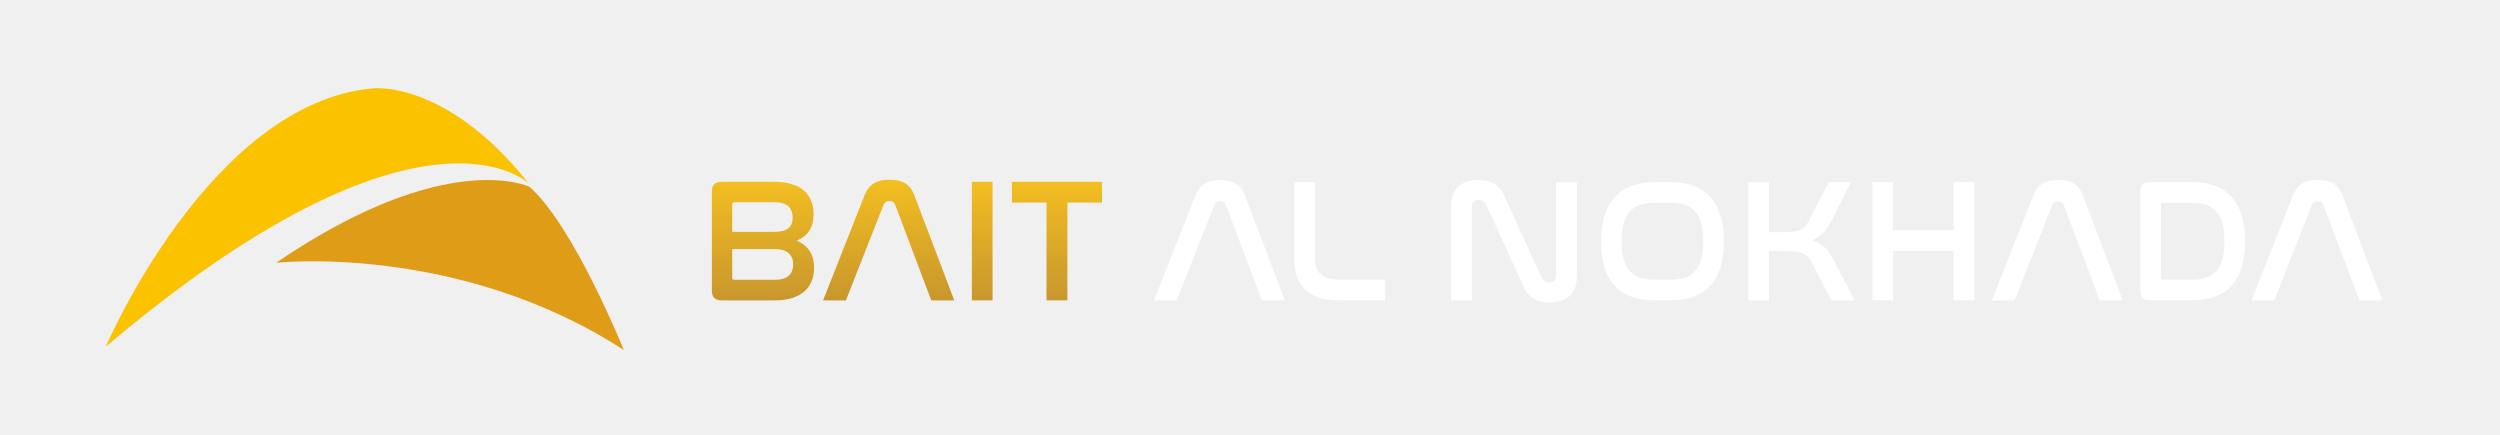
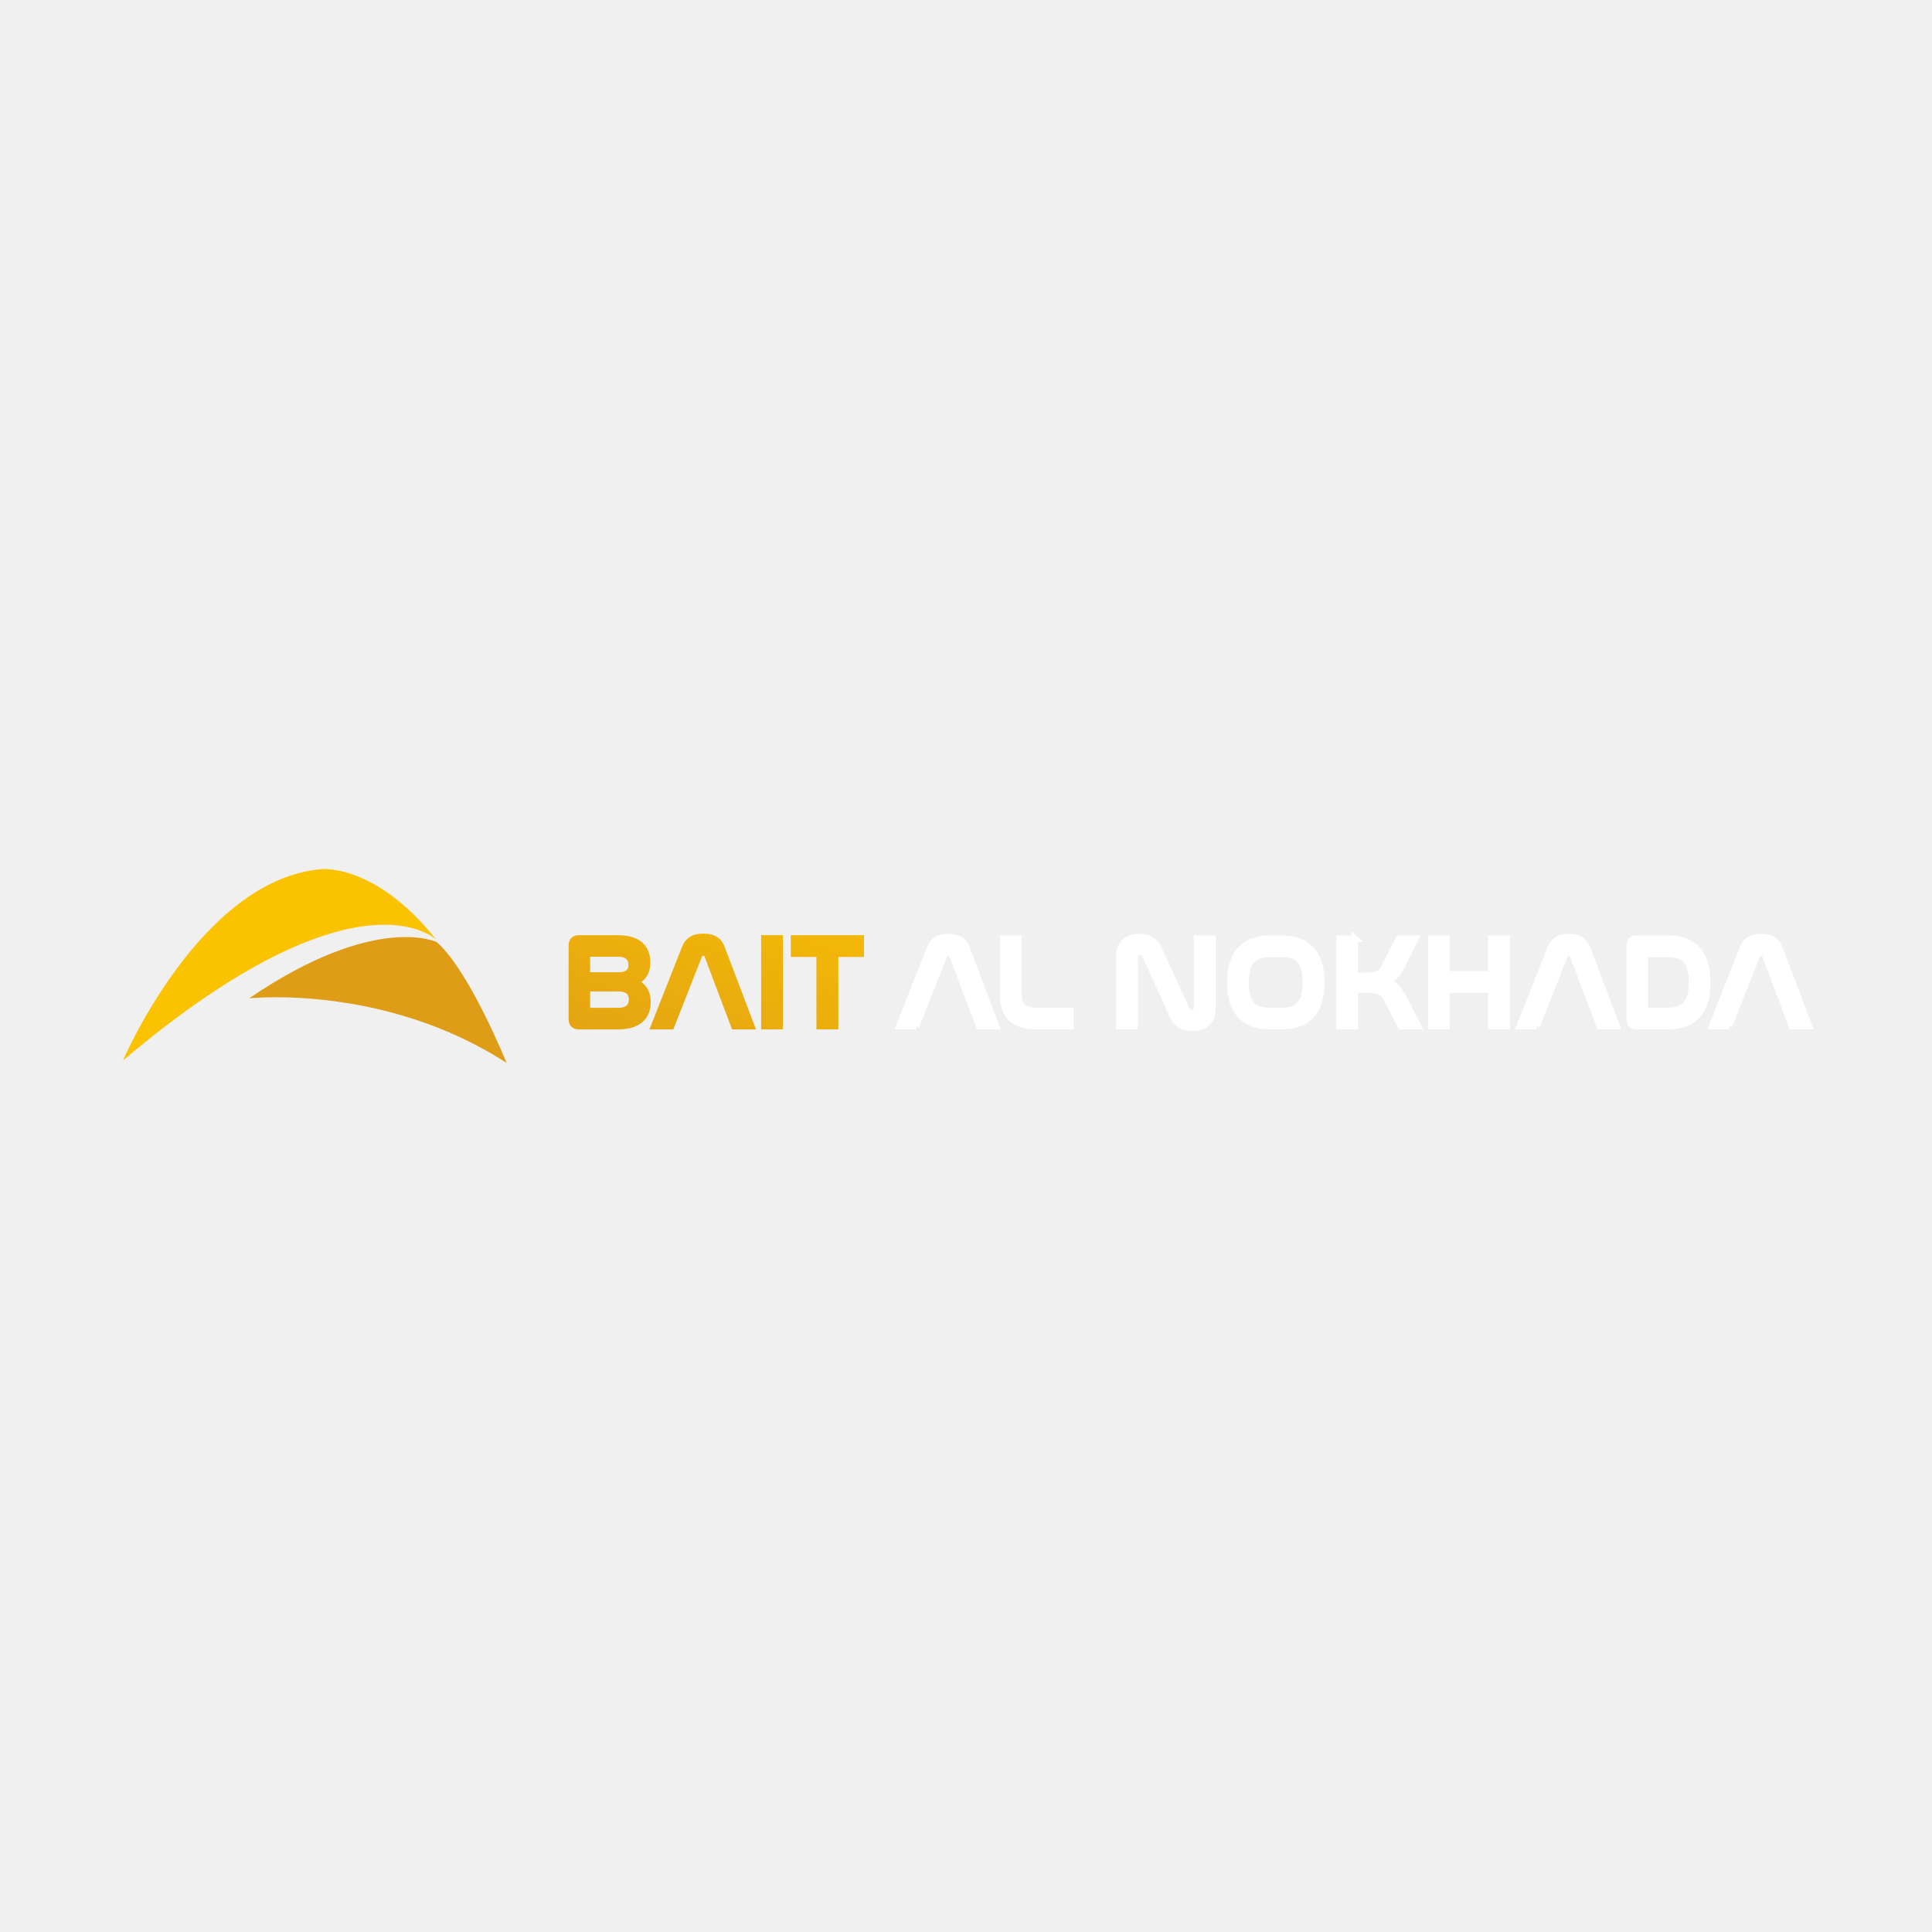
- <svg xmlns="http://www.w3.org/2000/svg" xmlns:xlink="http://www.w3.org/1999/xlink" id="Layer_1" version="1.1" viewBox="350 440 1150 200">
+ <svg xmlns="http://www.w3.org/2000/svg" xmlns:xlink="http://www.w3.org/1999/xlink" id="Layer_1" version="1.1" viewBox="0 0 1200 1200">
  <defs>
    <style>
- 
      .st0 {
- 
        fill: url(#linear-gradient2);
- 
      }

- 
- 
      .st1 {
- 
        fill: #df9d17;
- 
      }

- 
- 
      .st2 {
- 
-         fill: url(#linear-gradient1);
- 
+         fill: #fff;
      }

- 
- 
      .st3 {
- 
-         fill: #ffffff;
- 
+         fill: url(#linear-gradient1);
      }

- 
- 
      .st4 {
- 
-         fill: #fbc200;
- 
+         fill: #231f20;
      }

- 
- 
      .st5 {
- 
-         fill: url(#linear-gradient3);
- 
+         fill: #fbc200;
      }

- 
- 
      .st6 {
- 
-         fill: url(#linear-gradient);
- 
+         fill: none;
+         stroke: #fff;
+         stroke-miterlimit: 10;
+         stroke-width: 4px;
      }

+       .st7 {
+         fill: url(#linear-gradient7);
+       }
+ 
+       .st8 {
+         fill: url(#linear-gradient4);
+       }
+ 
+       .st9 {
+         fill: url(#linear-gradient5);
+       }
+ 
+       .st10 {
+         fill: url(#linear-gradient3);
+       }
+ 
+       .st11 {
+         fill: url(#linear-gradient6);
+       }
+ 
+       .st12 {
+         fill: url(#linear-gradient);
+       }
    </style>
-     <linearGradient id="linear-gradient" x1="700.97" y1="524.11" x2="700.97" y2="584.44" gradientUnits="userSpaceOnUse">
-       <stop offset="0" stop-color="#f3be21" />
-       <stop offset=".25" stop-color="#e6b224" />
-       <stop offset="1" stop-color="#c3922e" />
+     <linearGradient id="linear-gradient" x1="425.46" y1="478.72" x2="350.59" y2="682.13" gradientUnits="userSpaceOnUse">
+       <stop offset="0" stop-color="#fbc200" />
+       <stop offset="1" stop-color="#df9d17" />
    </linearGradient>
-     <linearGradient id="linear-gradient1" x1="758.78" y1="524.11" x2="758.78" y2="584.44" xlink:href="#linear-gradient" />
-     <linearGradient id="linear-gradient2" x1="801.81" y1="524.11" x2="801.81" y2="584.44" xlink:href="#linear-gradient" />
-     <linearGradient id="linear-gradient3" x1="836.19" y1="524.11" x2="836.19" y2="584.44" xlink:href="#linear-gradient" />
+     <linearGradient id="linear-gradient1" x1="425.47" y1="478.73" x2="350.6" y2="682.14" xlink:href="#linear-gradient" />
+     <linearGradient id="linear-gradient2" x1="486.61" y1="501.23" x2="411.74" y2="704.64" gradientUnits="userSpaceOnUse">
+       <stop offset="0" stop-color="#fbc200" />
+       <stop offset="1" stop-color="#df9d17" />
+     </linearGradient>
+     <linearGradient id="linear-gradient3" x1="487.24" y1="501.46" x2="412.37" y2="704.87" xlink:href="#linear-gradient" />
+     <linearGradient id="linear-gradient4" x1="515.67" y1="511.92" x2="440.79" y2="715.33" xlink:href="#linear-gradient" />
+     <linearGradient id="linear-gradient5" x1="515.67" y1="511.92" x2="440.79" y2="715.33" xlink:href="#linear-gradient" />
+     <linearGradient id="linear-gradient6" x1="538.93" y1="520.5" x2="464.06" y2="723.91" xlink:href="#linear-gradient" />
+     <linearGradient id="linear-gradient7" x1="538.94" y1="520.49" x2="464.06" y2="723.9" xlink:href="#linear-gradient" />
  </defs>
-   <path class="st4" d="M398.67,599.44s47.98-112.28,123.05-118.81c0,0,33.62-3.92,71.48,43.74,0,0-48.96-47.98-194.54,75.07Z" />
-   <path class="st1" d="M636.95,601s-23.17-57.45-43.41-75.07c0,0-37.86-18.6-116.53,34.93,0,0,83.89-9.14,159.94,40.15Z" />
+   <path class="st5" d="M76.38,658.67s47.98-112.28,123.05-118.81c0,0,33.62-3.92,71.48,43.74,0,0-48.96-47.98-194.54,75.07Z" />
+   <path class="st1" d="M314.66,660.22s-23.17-57.45-43.41-75.07c0,0-37.86-18.6-116.53,34.93,0,0,83.89-9.14,159.94,40.15Z" />
  <g>
    <g>
-       <path class="st3" d="M891.31,578.17h-10.48l19.1-48.36c2.02-5.08,5.72-7.01,11.44-7.01s9.35,1.93,11.28,7.01l18.38,48.36h-10.56l-16.52-43.76c-.48-1.29-1.37-1.85-2.66-1.85s-2.18.56-2.74,1.85l-17.25,43.76Z" />
-       <path class="st3" d="M954.9,523.76v35.54c0,5.24,2.58,9.35,11.12,9.35h21.12v9.51h-21.68c-14.43,0-20.07-7.9-20.07-18.78v-35.62h9.51Z" />
-       <path class="st3" d="M1027.04,578.17h-9.51v-43.52c0-7.09,4.03-11.85,12.49-11.85,7.58,0,10.96,3.87,13.22,10.07l15.88,34.74c.64,1.29,1.69,2.26,3.46,2.26,2.02,0,3.22-1.21,3.22-3.06v-43.04h9.59v43.44c0,7.17-4.11,11.93-12.49,11.93-7.58,0-11.04-3.87-13.3-10.07l-15.88-34.74c-.72-1.61-1.69-2.34-3.38-2.34-2.18,0-3.3,1.21-3.3,3.14v43.04Z" />
-       <path class="st3" d="M1118.44,523.76c15.8,0,24.58,9.03,24.58,27.32s-8.7,27.08-24.58,27.08h-7.42c-15.88,0-24.58-8.87-24.58-27.08s8.79-27.32,24.58-27.32h7.42ZM1111.02,533.27c-10.48,0-15.07,5.32-15.07,17.81s4.51,17.57,15.07,17.57h7.42c10.48,0,14.99-5.16,14.99-17.65s-4.51-17.73-14.99-17.73h-7.42Z" />
-       <path class="st3" d="M1163.74,523.76v23.05h5.24c9.35,0,10.88-.81,13.94-6.77l8.3-16.28h10.24l-8.54,16.93c-2.42,4.84-5,7.98-9.43,9.91,5.08,1.37,7.58,4.19,10.8,10.48l8.79,17.09h-10.64l-8.3-16.12c-2.98-5.8-4.92-6.61-15.15-6.61h-5.24v22.73h-9.51v-54.4h9.51Z" />
-       <path class="st3" d="M1220.8,523.76v22.16h27.81v-22.16h9.59v54.4h-9.59v-22.73h-27.81v22.73h-9.51v-54.4h9.51Z" />
-       <path class="st3" d="M1276.74,578.17h-10.48l19.1-48.36c2.01-5.08,5.72-7.01,11.44-7.01s9.35,1.93,11.28,7.01l18.38,48.36h-10.56l-16.52-43.76c-.48-1.29-1.37-1.85-2.66-1.85s-2.18.56-2.74,1.85l-17.25,43.76Z" />
-       <path class="st3" d="M1358.22,523.76c15.88,0,24.5,8.87,24.5,27.24s-8.54,27.16-24.5,27.16h-19.18c-3.06,0-4.51-1.45-4.51-4.43v-45.54c0-2.98,1.45-4.43,4.51-4.43h19.18ZM1344.04,567.69c0,.73.32.97,1.05.97h13.14c10.56,0,14.99-5.24,14.99-17.73s-4.43-17.65-14.99-17.65h-13.14c-.73,0-1.05.24-1.05.97v33.45Z" />
-       <path class="st3" d="M1396.18,578.17h-10.48l19.1-48.36c2.01-5.08,5.72-7.01,11.44-7.01s9.35,1.93,11.28,7.01l18.38,48.36h-10.56l-16.52-43.76c-.48-1.29-1.37-1.85-2.66-1.85s-2.18.56-2.74,1.85l-17.25,43.76Z" />
+       <path class="st4" d="M569.02,637.39h-10.48l19.1-48.36c2.02-5.08,5.72-7.01,11.44-7.01s9.35,1.93,11.28,7.01l18.38,48.36h-10.56l-16.52-43.76c-.48-1.29-1.37-1.85-2.66-1.85s-2.18.56-2.74,1.85l-17.25,43.76Z" />
+       <path class="st4" d="M632.61,582.99v35.54c0,5.24,2.58,9.35,11.12,9.35h21.12v9.51h-21.68c-14.43,0-20.07-7.9-20.07-18.78v-35.62h9.51Z" />
+       <path class="st4" d="M704.75,637.39h-9.51v-43.52c0-7.09,4.03-11.85,12.49-11.85,7.58,0,10.96,3.87,13.22,10.07l15.88,34.74c.64,1.29,1.69,2.26,3.46,2.26,2.02,0,3.22-1.21,3.22-3.06v-43.04h9.59v43.44c0,7.17-4.11,11.93-12.49,11.93-7.58,0-11.04-3.87-13.3-10.07l-15.88-34.74c-.72-1.61-1.69-2.34-3.38-2.34-2.18,0-3.3,1.21-3.3,3.14v43.04Z" />
+       <path class="st4" d="M796.15,582.99c15.8,0,24.58,9.03,24.58,27.32s-8.7,27.08-24.58,27.08h-7.42c-15.88,0-24.58-8.87-24.58-27.08s8.79-27.32,24.58-27.32h7.42ZM788.73,592.5c-10.48,0-15.07,5.32-15.07,17.81s4.51,17.57,15.07,17.57h7.42c10.48,0,14.99-5.16,14.99-17.65s-4.51-17.73-14.99-17.73h-7.42Z" />
+       <path class="st4" d="M841.45,582.99v23.05h5.24c9.35,0,10.88-.81,13.94-6.77l8.3-16.28h10.24l-8.54,16.93c-2.42,4.84-5,7.98-9.43,9.91,5.08,1.37,7.58,4.19,10.8,10.48l8.79,17.09h-10.64l-8.3-16.12c-2.98-5.8-4.92-6.61-15.15-6.61h-5.24v22.73h-9.51v-54.4h9.51Z" />
+       <path class="st4" d="M898.51,582.99v22.16h27.81v-22.16h9.59v54.4h-9.59v-22.73h-27.81v22.73h-9.51v-54.4h9.51Z" />
+       <path class="st4" d="M954.45,637.39h-10.48l19.1-48.36c2.01-5.08,5.72-7.01,11.44-7.01s9.35,1.93,11.28,7.01l18.38,48.36h-10.56l-16.52-43.76c-.48-1.29-1.37-1.85-2.66-1.85s-2.18.56-2.74,1.85l-17.25,43.76Z" />
+       <path class="st4" d="M1035.93,582.99c15.88,0,24.5,8.87,24.5,27.24s-8.54,27.16-24.5,27.16h-19.18c-3.06,0-4.51-1.45-4.51-4.43v-45.54c0-2.98,1.45-4.43,4.51-4.43h19.18ZM1021.75,626.91c0,.73.32.97,1.05.97h13.14c10.56,0,14.99-5.24,14.99-17.73s-4.43-17.65-14.99-17.65h-13.14c-.73,0-1.05.24-1.05.97v33.45Z" />
+       <path class="st4" d="M1073.89,637.39h-10.48l19.1-48.36c2.01-5.08,5.72-7.01,11.44-7.01s9.35,1.93,11.28,7.01l18.38,48.36h-10.56l-16.52-43.76c-.48-1.29-1.37-1.85-2.66-1.85s-2.18.56-2.74,1.85l-17.25,43.76Z" />
+     </g>
+     <g>
+       <path class="st2" d="M569.02,637.39h-10.48l19.1-48.36c2.02-5.08,5.72-7.01,11.44-7.01s9.35,1.93,11.28,7.01l18.38,48.36h-10.56l-16.52-43.76c-.48-1.29-1.37-1.85-2.66-1.85s-2.18.56-2.74,1.85l-17.25,43.76Z" />
+       <path class="st2" d="M632.61,582.99v35.54c0,5.24,2.58,9.35,11.12,9.35h21.12v9.51h-21.68c-14.43,0-20.07-7.9-20.07-18.78v-35.62h9.51Z" />
+       <path class="st2" d="M704.75,637.39h-9.51v-43.52c0-7.09,4.03-11.85,12.49-11.85,7.58,0,10.96,3.87,13.22,10.07l15.88,34.74c.64,1.29,1.69,2.26,3.46,2.26,2.02,0,3.22-1.21,3.22-3.06v-43.04h9.59v43.44c0,7.17-4.11,11.93-12.49,11.93-7.58,0-11.04-3.87-13.3-10.07l-15.88-34.74c-.72-1.61-1.69-2.34-3.38-2.34-2.18,0-3.3,1.21-3.3,3.14v43.04Z" />
+       <path class="st2" d="M796.15,582.99c15.8,0,24.58,9.03,24.58,27.32s-8.7,27.08-24.58,27.08h-7.42c-15.88,0-24.58-8.87-24.58-27.08s8.79-27.32,24.58-27.32h7.42ZM788.73,592.5c-10.48,0-15.07,5.32-15.07,17.81s4.51,17.57,15.07,17.57h7.42c10.48,0,14.99-5.16,14.99-17.65s-4.51-17.73-14.99-17.73h-7.42Z" />
+       <path class="st2" d="M841.45,582.99v23.05h5.24c9.35,0,10.88-.81,13.94-6.77l8.3-16.28h10.24l-8.54,16.93c-2.42,4.84-5,7.98-9.43,9.91,5.08,1.37,7.58,4.19,10.8,10.48l8.79,17.09h-10.64l-8.3-16.12c-2.98-5.8-4.92-6.61-15.15-6.61h-5.24v22.73h-9.51v-54.4h9.51Z" />
+       <path class="st2" d="M898.51,582.99v22.16h27.81v-22.16h9.59v54.4h-9.59v-22.73h-27.81v22.73h-9.51v-54.4h9.51Z" />
+       <path class="st2" d="M954.45,637.39h-10.48l19.1-48.36c2.01-5.08,5.72-7.01,11.44-7.01s9.35,1.93,11.28,7.01l18.38,48.36h-10.56l-16.52-43.76c-.48-1.29-1.37-1.85-2.66-1.85s-2.18.56-2.74,1.85l-17.25,43.76Z" />
+       <path class="st2" d="M1035.93,582.99c15.88,0,24.5,8.87,24.5,27.24s-8.54,27.16-24.5,27.16h-19.18c-3.06,0-4.51-1.45-4.51-4.43v-45.54c0-2.98,1.45-4.43,4.51-4.43h19.18ZM1021.75,626.91c0,.73.32.97,1.05.97h13.14c10.56,0,14.99-5.24,14.99-17.73s-4.43-17.65-14.99-17.65h-13.14c-.73,0-1.05.24-1.05.97v33.45Z" />
+       <path class="st2" d="M1073.89,637.39h-10.48l19.1-48.36c2.01-5.08,5.72-7.01,11.44-7.01s9.35,1.93,11.28,7.01l18.38,48.36h-10.56l-16.52-43.76c-.48-1.29-1.37-1.85-2.66-1.85s-2.18.56-2.74,1.85l-17.25,43.76Z" />
+     </g>
+     <g>
+       <path class="st6" d="M569.02,637.39h-10.48l19.1-48.36c2.02-5.08,5.72-7.01,11.44-7.01s9.35,1.93,11.28,7.01l18.38,48.36h-10.56l-16.52-43.76c-.48-1.29-1.37-1.85-2.66-1.85s-2.18.56-2.74,1.85l-17.25,43.76Z" />
+       <path class="st6" d="M632.61,582.99v35.54c0,5.24,2.58,9.35,11.12,9.35h21.12v9.51h-21.68c-14.43,0-20.07-7.9-20.07-18.78v-35.62h9.51Z" />
+       <path class="st6" d="M704.75,637.39h-9.51v-43.52c0-7.09,4.03-11.85,12.49-11.85,7.58,0,10.96,3.87,13.22,10.07l15.88,34.74c.64,1.29,1.69,2.26,3.46,2.26,2.02,0,3.22-1.21,3.22-3.06v-43.04h9.59v43.44c0,7.17-4.11,11.93-12.49,11.93-7.58,0-11.04-3.87-13.3-10.07l-15.88-34.74c-.72-1.61-1.69-2.34-3.38-2.34-2.18,0-3.3,1.21-3.3,3.14v43.04Z" />
+       <path class="st6" d="M796.15,582.99c15.8,0,24.58,9.03,24.58,27.32s-8.7,27.08-24.58,27.08h-7.42c-15.88,0-24.58-8.87-24.58-27.08s8.79-27.32,24.58-27.32h7.42ZM788.73,592.5c-10.48,0-15.07,5.32-15.07,17.81s4.51,17.57,15.07,17.57h7.42c10.48,0,14.99-5.16,14.99-17.65s-4.51-17.73-14.99-17.73h-7.42Z" />
+       <path class="st6" d="M841.45,582.99v23.05h5.24c9.35,0,10.88-.81,13.94-6.77l8.3-16.28h10.24l-8.54,16.93c-2.42,4.84-5,7.98-9.43,9.91,5.08,1.37,7.58,4.19,10.8,10.48l8.79,17.09h-10.64l-8.3-16.12c-2.98-5.8-4.92-6.61-15.15-6.61h-5.24v22.73h-9.51v-54.4h9.51Z" />
+       <path class="st6" d="M898.51,582.99v22.16h27.81v-22.16h9.59v54.4h-9.59v-22.73h-27.81v22.73h-9.51v-54.4h9.51Z" />
+       <path class="st6" d="M954.45,637.39h-10.48l19.1-48.36c2.01-5.08,5.72-7.01,11.44-7.01s9.35,1.93,11.28,7.01l18.38,48.36h-10.56l-16.52-43.76c-.48-1.29-1.37-1.85-2.66-1.85s-2.18.56-2.74,1.85l-17.25,43.76Z" />
+       <path class="st6" d="M1035.93,582.99c15.88,0,24.5,8.87,24.5,27.24s-8.54,27.16-24.5,27.16h-19.18c-3.06,0-4.51-1.45-4.51-4.43v-45.54c0-2.98,1.45-4.43,4.51-4.43h19.18ZM1021.75,626.91c0,.73.32.97,1.05.97h13.14c10.56,0,14.99-5.24,14.99-17.73s-4.43-17.65-14.99-17.65h-13.14c-.73,0-1.05.24-1.05.97v33.45Z" />
+       <path class="st6" d="M1073.89,637.39h-10.48l19.1-48.36c2.01-5.08,5.72-7.01,11.44-7.01s9.35,1.93,11.28,7.01l18.38,48.36h-10.56l-16.52-43.76c-.48-1.29-1.37-1.85-2.66-1.85s-2.18.56-2.74,1.85l-17.25,43.76Z" />
    </g>
  </g>
  <g>
-     <path class="st6" d="M705.98,523.63c12.85,0,18.26,6.06,18.26,14.95,0,6.3-2.75,10.1-7.84,12.12,5.17,2.1,8.08,6.14,8.08,12.44,0,8.73-5.41,15.03-18.26,15.03h-24.24c-3.07,0-4.52-1.45-4.52-4.44v-45.65c0-2.99,1.45-4.44,4.52-4.44h24ZM686.83,546.66h19.39c5.66,0,8.4-2.1,8.4-6.54s-2.5-7.11-8.32-7.11h-18.42c-.65,0-1.05.32-1.05.97v12.69ZM686.83,567.82c0,.65.4.89,1.05.89h18.58c5.74,0,8.4-2.67,8.4-7.11s-2.83-7.03-8.4-7.03h-19.63v13.25Z" />
-     <path class="st2" d="M739.11,578.17h-10.5l19.15-48.48c2.02-5.09,5.74-7.03,11.47-7.03s9.37,1.94,11.31,7.03l18.42,48.48h-10.58l-16.56-43.87c-.48-1.29-1.37-1.86-2.67-1.86s-2.18.57-2.75,1.86l-17.29,43.87Z" />
-     <path class="st0" d="M806.58,523.63v54.54h-9.53v-54.54h9.53Z" />
-     <path class="st5" d="M856.92,523.63v9.53h-15.92v45h-9.61v-45h-15.92v-9.53h41.45Z" />
+     <g>
+       <path class="st12" d="M383.69,582.85c12.85,0,18.26,6.06,18.26,14.95,0,6.3-2.75,10.1-7.84,12.12,5.17,2.1,8.08,6.14,8.08,12.44,0,8.73-5.41,15.03-18.26,15.03h-24.24c-3.07,0-4.52-1.45-4.52-4.44v-45.65c0-2.99,1.45-4.44,4.52-4.44h24ZM364.54,605.88h19.39c5.66,0,8.4-2.1,8.4-6.54s-2.5-7.11-8.32-7.11h-18.42c-.65,0-1.05.32-1.05.97v12.69ZM364.54,627.05c0,.65.4.89,1.05.89h18.58c5.74,0,8.4-2.67,8.4-7.11s-2.83-7.03-8.4-7.03h-19.63v13.25Z" />
+       <path class="st3" d="M383.93,639.39h-24.24c-4.15,0-6.52-2.35-6.52-6.44v-45.65c0-4.09,2.38-6.44,6.52-6.44h24c17.63,0,20.26,10.62,20.26,16.95,0,5.41-1.9,9.48-5.65,12.13,3.87,2.76,5.89,6.99,5.89,12.43,0,10.82-7.38,17.03-20.26,17.03ZM359.69,584.85c-1.96,0-2.52.55-2.52,2.44v45.65c0,1.9.57,2.44,2.52,2.44h24.24c10.64,0,16.26-4.5,16.26-13.03,0-5.26-2.23-8.72-6.83-10.59l-4.62-1.88,4.63-1.84c4.55-1.8,6.57-4.97,6.57-10.26,0-8.59-5.47-12.95-16.26-12.95h-24ZM384.18,629.94h-18.58c-1.8,0-3.05-1.19-3.05-2.89v-15.25h21.63c6.61,0,10.4,3.29,10.4,9.03s-3.79,9.11-10.4,9.11ZM366.54,625.94h17.63c5.74,0,6.4-2.92,6.4-5.11,0-2.34-.73-5.03-6.4-5.03h-17.63v10.14ZM383.93,607.88h-21.39v-14.69c0-1.72,1.28-2.97,3.05-2.97h18.42c6.56,0,10.32,3.32,10.32,9.11,0,3.9-1.8,8.54-10.4,8.54ZM366.54,603.88h17.39c5.63,0,6.4-2.18,6.4-4.54,0-2.19-.66-5.11-6.32-5.11h-17.47v9.65Z" />
+     </g>
+     <g>
+       <path class="st0" d="M416.82,637.39h-10.5l19.15-48.48c2.02-5.09,5.74-7.03,11.47-7.03s9.37,1.94,11.31,7.03l18.42,48.48h-10.58l-16.56-43.87c-.48-1.29-1.37-1.86-2.67-1.86s-2.18.57-2.75,1.86l-17.29,43.87Z" />
+       <path class="st10" d="M469.57,639.39h-14.87l-17.05-45.17c-.18-.48-.3-.56-.8-.56-.45,0-.65.06-.91.66l-17.76,45.07h-14.81l20.23-51.21c2.25-5.66,6.48-8.29,13.33-8.29s11.02,2.64,13.18,8.32l19.45,51.19ZM457.47,635.39h6.3l-17.39-45.77c-1.55-4.08-4.29-5.74-9.44-5.74s-7.99,1.67-9.61,5.77l-18.07,45.74h6.2l16.79-42.61c.9-2.07,2.49-3.12,4.61-3.12s3.78,1.12,4.54,3.16l16.07,42.57Z" />
+     </g>
+     <g>
+       <path class="st8" d="M484.29,582.85v54.54h-9.53v-54.54h9.53Z" />
+       <path class="st9" d="M486.29,639.39h-13.53v-58.54h13.53v58.54ZM476.75,635.39h5.53v-50.54h-5.53v50.54Z" />
+     </g>
+     <g>
+       <path class="st11" d="M534.63,582.85v9.53h-15.92v45h-9.61v-45h-15.92v-9.53h41.45Z" />
+       <path class="st7" d="M520.71,639.39h-13.61v-45h-15.92v-13.53h45.45v13.53h-15.92v45ZM511.09,635.39h5.61v-45h15.92v-5.53h-37.45v5.53h15.92v45Z" />
+     </g>
  </g>
</svg>
